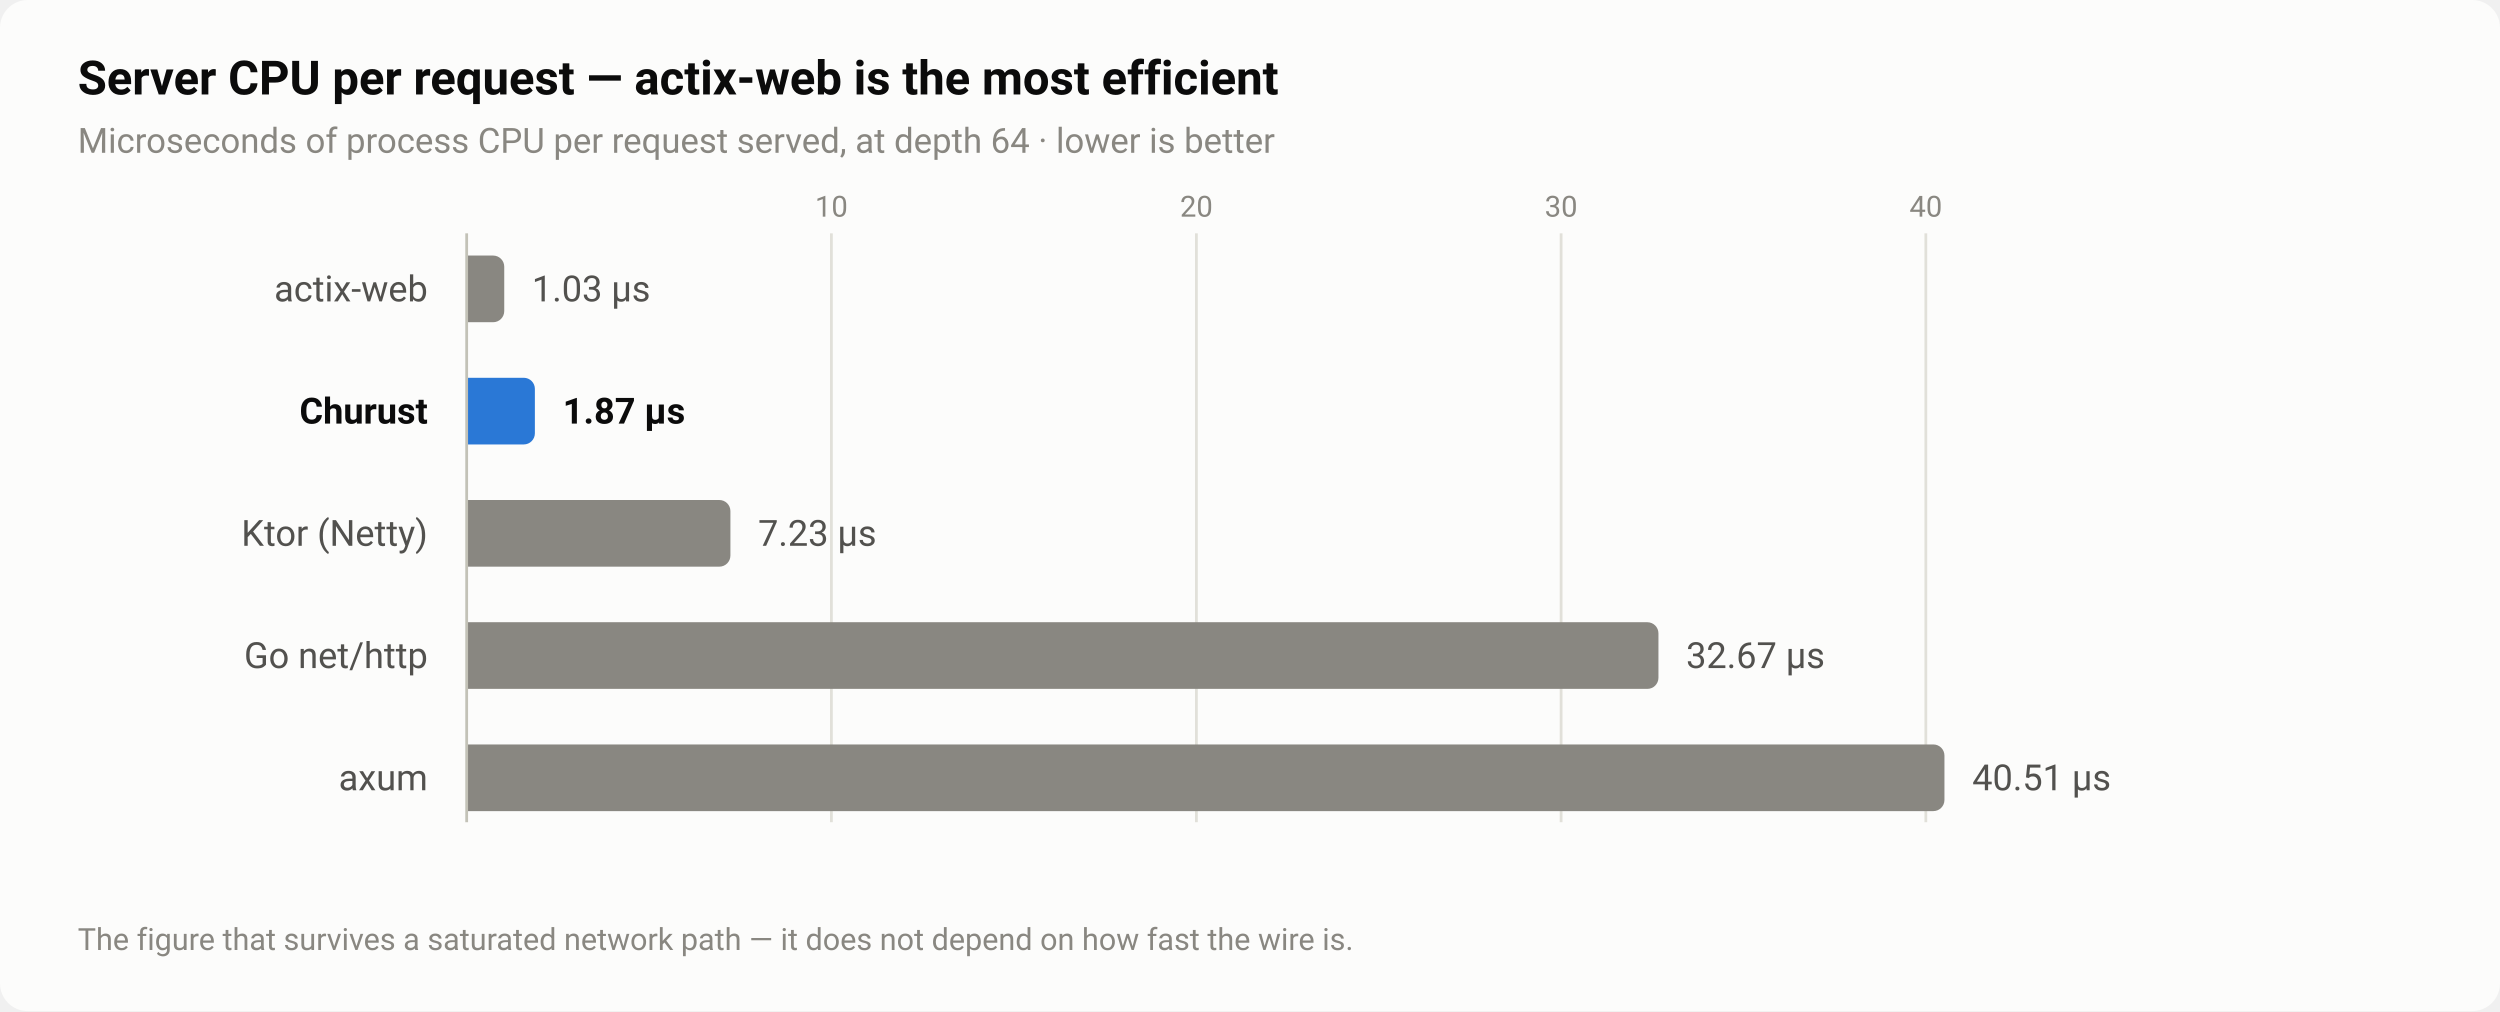
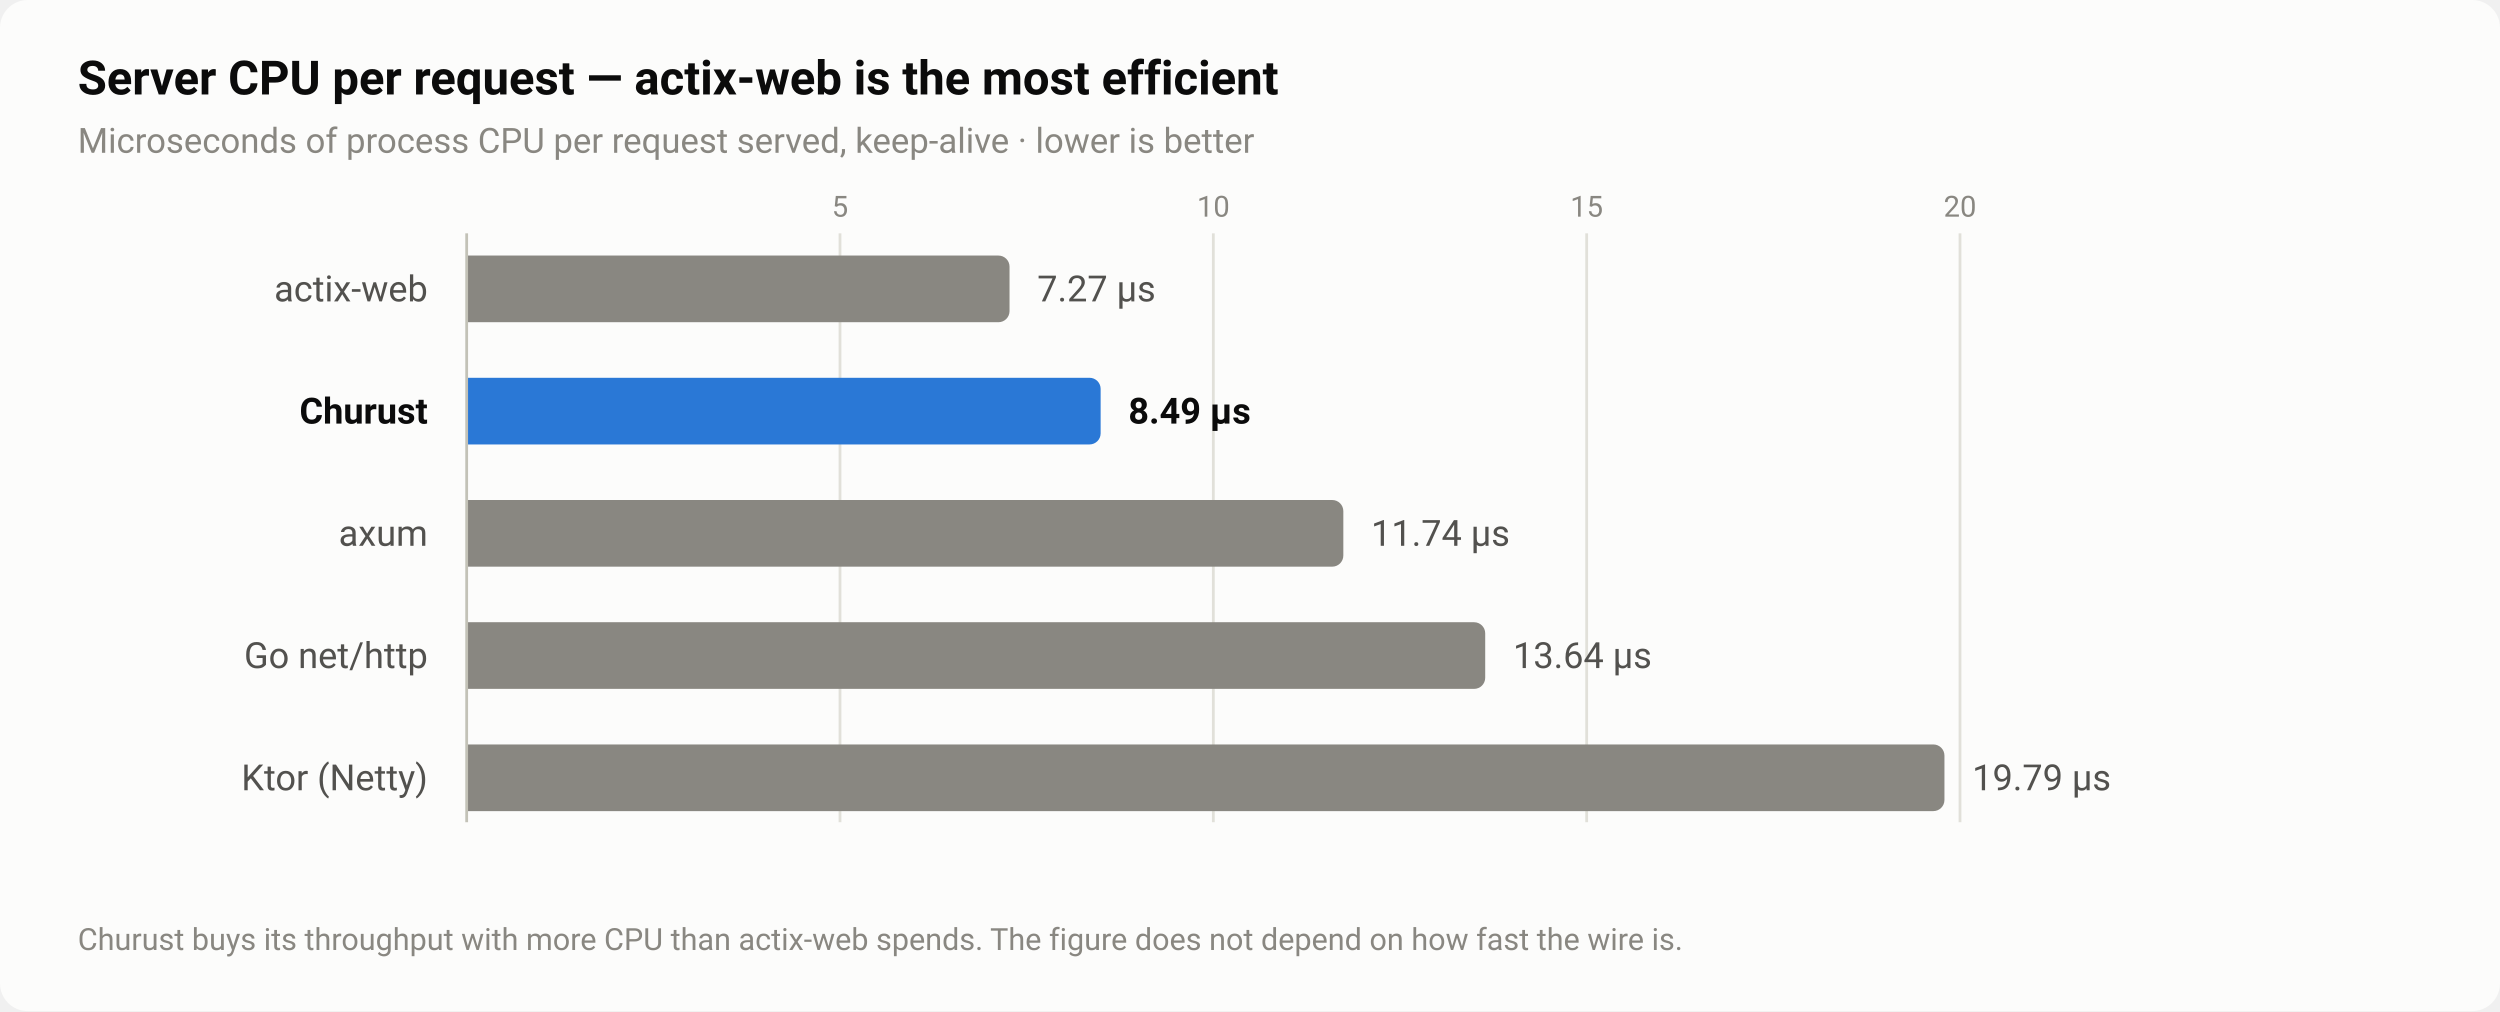
<svg xmlns="http://www.w3.org/2000/svg" viewBox="0 0 900 364" width="900" height="364" role="img" aria-labelledby="cpu-t cpu-d">
  <style>
text{font-family:system-ui,-apple-system,"Segoe UI",Roboto,sans-serif;}
.s{fill:#fcfcfb}.ink{fill:#0b0b0b}.ink2{fill:#52514e}.mut{fill:#898781}.acc{fill:#2a78d6}.peer{fill:#898781}.s2{fill:#eb6834}.grid{stroke:#e1e0d9}.axis{stroke:#c3c2b7}.acc-s{stroke:#2a78d6}.s2-s{stroke:#eb6834}.ring{stroke:#fcfcfb}
@media (prefers-color-scheme:dark){.s{fill:#1a1a19}.ink{fill:#ffffff}.ink2{fill:#c3c2b7}.mut{fill:#898781}.acc{fill:#3987e5}.peer{fill:#898781}.s2{fill:#d95926}.grid{stroke:#2c2c2a}.axis{stroke:#383835}.acc-s{stroke:#3987e5}.s2-s{stroke:#d95926}.ring{stroke:#1a1a19}}
</style>
  <rect class="s" width="900" height="364" rx="10" />
  <text class="ink" x="28" y="34" font-size="17" font-weight="600">Server CPU per request — actix-web is the most efficient</text>
-   <text class="mut" x="28" y="55" font-size="12.5">Microseconds of process CPU per request served, at depth 64 · lower is better</text>
-   <line class="grid" x1="299.3" y1="84" x2="299.3" y2="296" stroke-width="1" />
-   <text class="mut" x="299.3" y="78" font-size="10.5" text-anchor="middle">10</text>
-   <line class="grid" x1="430.7" y1="84" x2="430.7" y2="296" stroke-width="1" />
-   <text class="mut" x="430.7" y="78" font-size="10.5" text-anchor="middle">20</text>
-   <line class="grid" x1="562.0" y1="84" x2="562.0" y2="296" stroke-width="1" />
-   <text class="mut" x="562.0" y="78" font-size="10.5" text-anchor="middle">30</text>
-   <line class="grid" x1="693.3" y1="84" x2="693.3" y2="296" stroke-width="1" />
-   <text class="mut" x="693.3" y="78" font-size="10.5" text-anchor="middle">40</text>
+   <text class="mut" x="28" y="55" font-size="12.5">Microseconds of process CPU per request served, keep-alive · lower is better</text>
+   <line class="grid" x1="302.4" y1="84" x2="302.4" y2="296" stroke-width="1" />
+   <text class="mut" x="302.4" y="78" font-size="10.5" text-anchor="middle">5</text>
+   <line class="grid" x1="436.8" y1="84" x2="436.8" y2="296" stroke-width="1" />
+   <text class="mut" x="436.8" y="78" font-size="10.5" text-anchor="middle">10</text>
+   <line class="grid" x1="571.2" y1="84" x2="571.2" y2="296" stroke-width="1" />
+   <text class="mut" x="571.2" y="78" font-size="10.5" text-anchor="middle">15</text>
+   <line class="grid" x1="705.6" y1="84" x2="705.6" y2="296" stroke-width="1" />
+   <text class="mut" x="705.6" y="78" font-size="10.5" text-anchor="middle">20</text>
  <text class="ink2" x="154" y="108.5" font-size="13" font-weight="400" text-anchor="end">actix-web</text>
-   <path class="peer" d="M168,92 H177.527 A4,4 0 0 1 181.527,96 V112 A4,4 0 0 1 177.527,116 H168 Z" />
-   <text class="ink2" x="191.5" y="108.5" font-size="13" font-weight="400">1.03 µs</text>
+   <path class="peer" d="M168,92 H359.434 A4,4 0 0 1 363.434,96 V112 A4,4 0 0 1 359.434,116 H168 Z" />
+   <text class="ink2" x="373.4" y="108.5" font-size="13" font-weight="400">7.27 µs</text>
  <text class="ink" x="154" y="152.5" font-size="13" font-weight="600" text-anchor="end">Churust</text>
-   <path class="acc" d="M168,136 H188.558 A4,4 0 0 1 192.558,140 V156 A4,4 0 0 1 188.558,160 H168 Z" />
-   <text class="ink" x="202.6" y="152.5" font-size="13" font-weight="600">1.87 µs</text>
-   <text class="ink2" x="154" y="196.5" font-size="13" font-weight="400" text-anchor="end">Ktor (Netty)</text>
-   <path class="peer" d="M168,180 H258.948 A4,4 0 0 1 262.948,184 V200 A4,4 0 0 1 258.948,204 H168 Z" />
-   <text class="ink2" x="272.9" y="196.5" font-size="13" font-weight="400">7.23 µs</text>
+   <path class="acc" d="M168,136 H392.23 A4,4 0 0 1 396.23,140 V156 A4,4 0 0 1 392.23,160 H168 Z" />
+   <text class="ink" x="406.2" y="152.5" font-size="13" font-weight="600">8.49 µs</text>
+   <text class="ink2" x="154" y="196.5" font-size="13" font-weight="400" text-anchor="end">axum</text>
+   <path class="peer" d="M168,180 H479.598 A4,4 0 0 1 483.598,184 V200 A4,4 0 0 1 479.598,204 H168 Z" />
+   <text class="ink2" x="493.6" y="196.5" font-size="13" font-weight="400">11.74 µs</text>
  <text class="ink2" x="154" y="240.5" font-size="13" font-weight="400" text-anchor="end">Go net/http</text>
-   <path class="peer" d="M168,224 H593.041 A4,4 0 0 1 597.041,228 V244 A4,4 0 0 1 593.041,248 H168 Z" />
-   <text class="ink2" x="607.0" y="240.5" font-size="13" font-weight="400">32.67 µs</text>
-   <text class="ink2" x="154" y="284.5" font-size="13" font-weight="400" text-anchor="end">axum</text>
+   <path class="peer" d="M168,224 H530.674 A4,4 0 0 1 534.674,228 V244 A4,4 0 0 1 530.674,248 H168 Z" />
+   <text class="ink2" x="544.7" y="240.5" font-size="13" font-weight="400">13.64 µs</text>
+   <text class="ink2" x="154" y="284.5" font-size="13" font-weight="400" text-anchor="end">Ktor (Netty)</text>
  <path class="peer" d="M168,268 H696.0 A4,4 0 0 1 700.0,272 V288 A4,4 0 0 1 696.0,292 H168 Z" />
-   <text class="ink2" x="710.0" y="284.5" font-size="13" font-weight="400">40.51 µs</text>
+   <text class="ink2" x="710.0" y="284.5" font-size="13" font-weight="400">19.79 µs</text>
  <line class="axis" x1="168" y1="84" x2="168" y2="296" stroke-width="1" />
-   <text class="mut" x="28" y="342" font-size="11">The figure that survives a saturated network path — it does not depend on how fast the wire is.</text>
+   <text class="mut" x="28" y="342" font-size="11">Churust buys its throughput with more CPU than actix-web spends. The figure does not depend on how fast the wire is.</text>
</svg>
